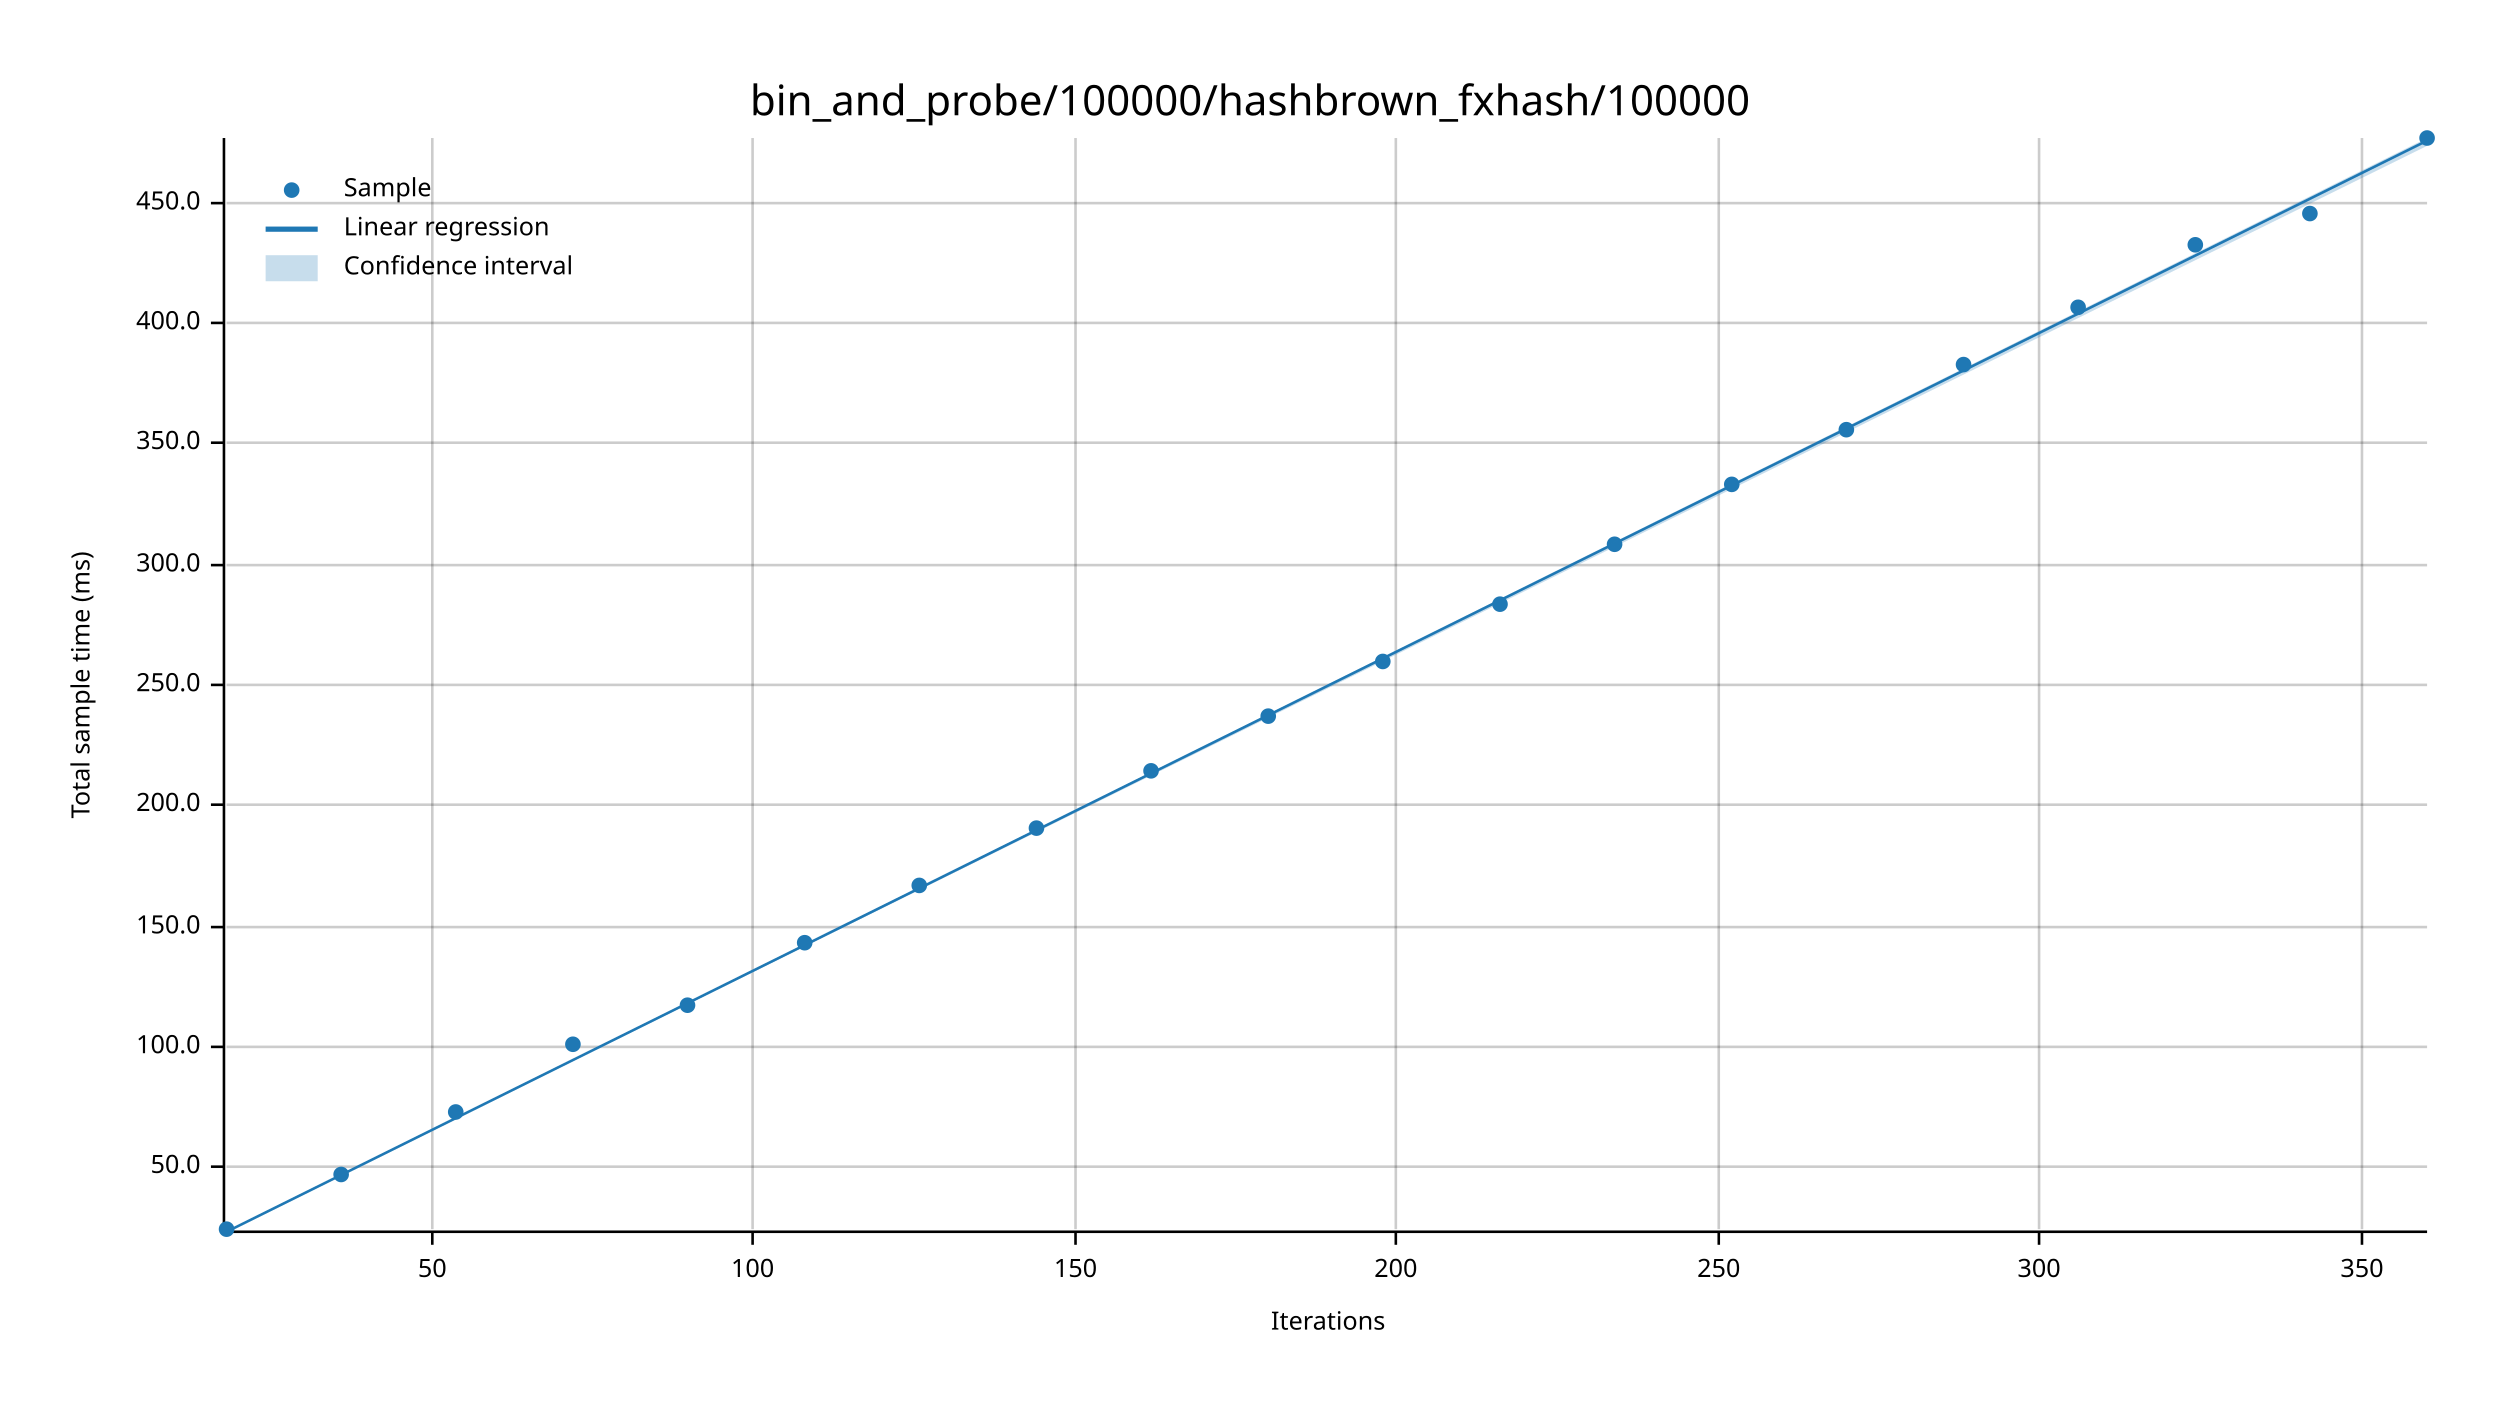
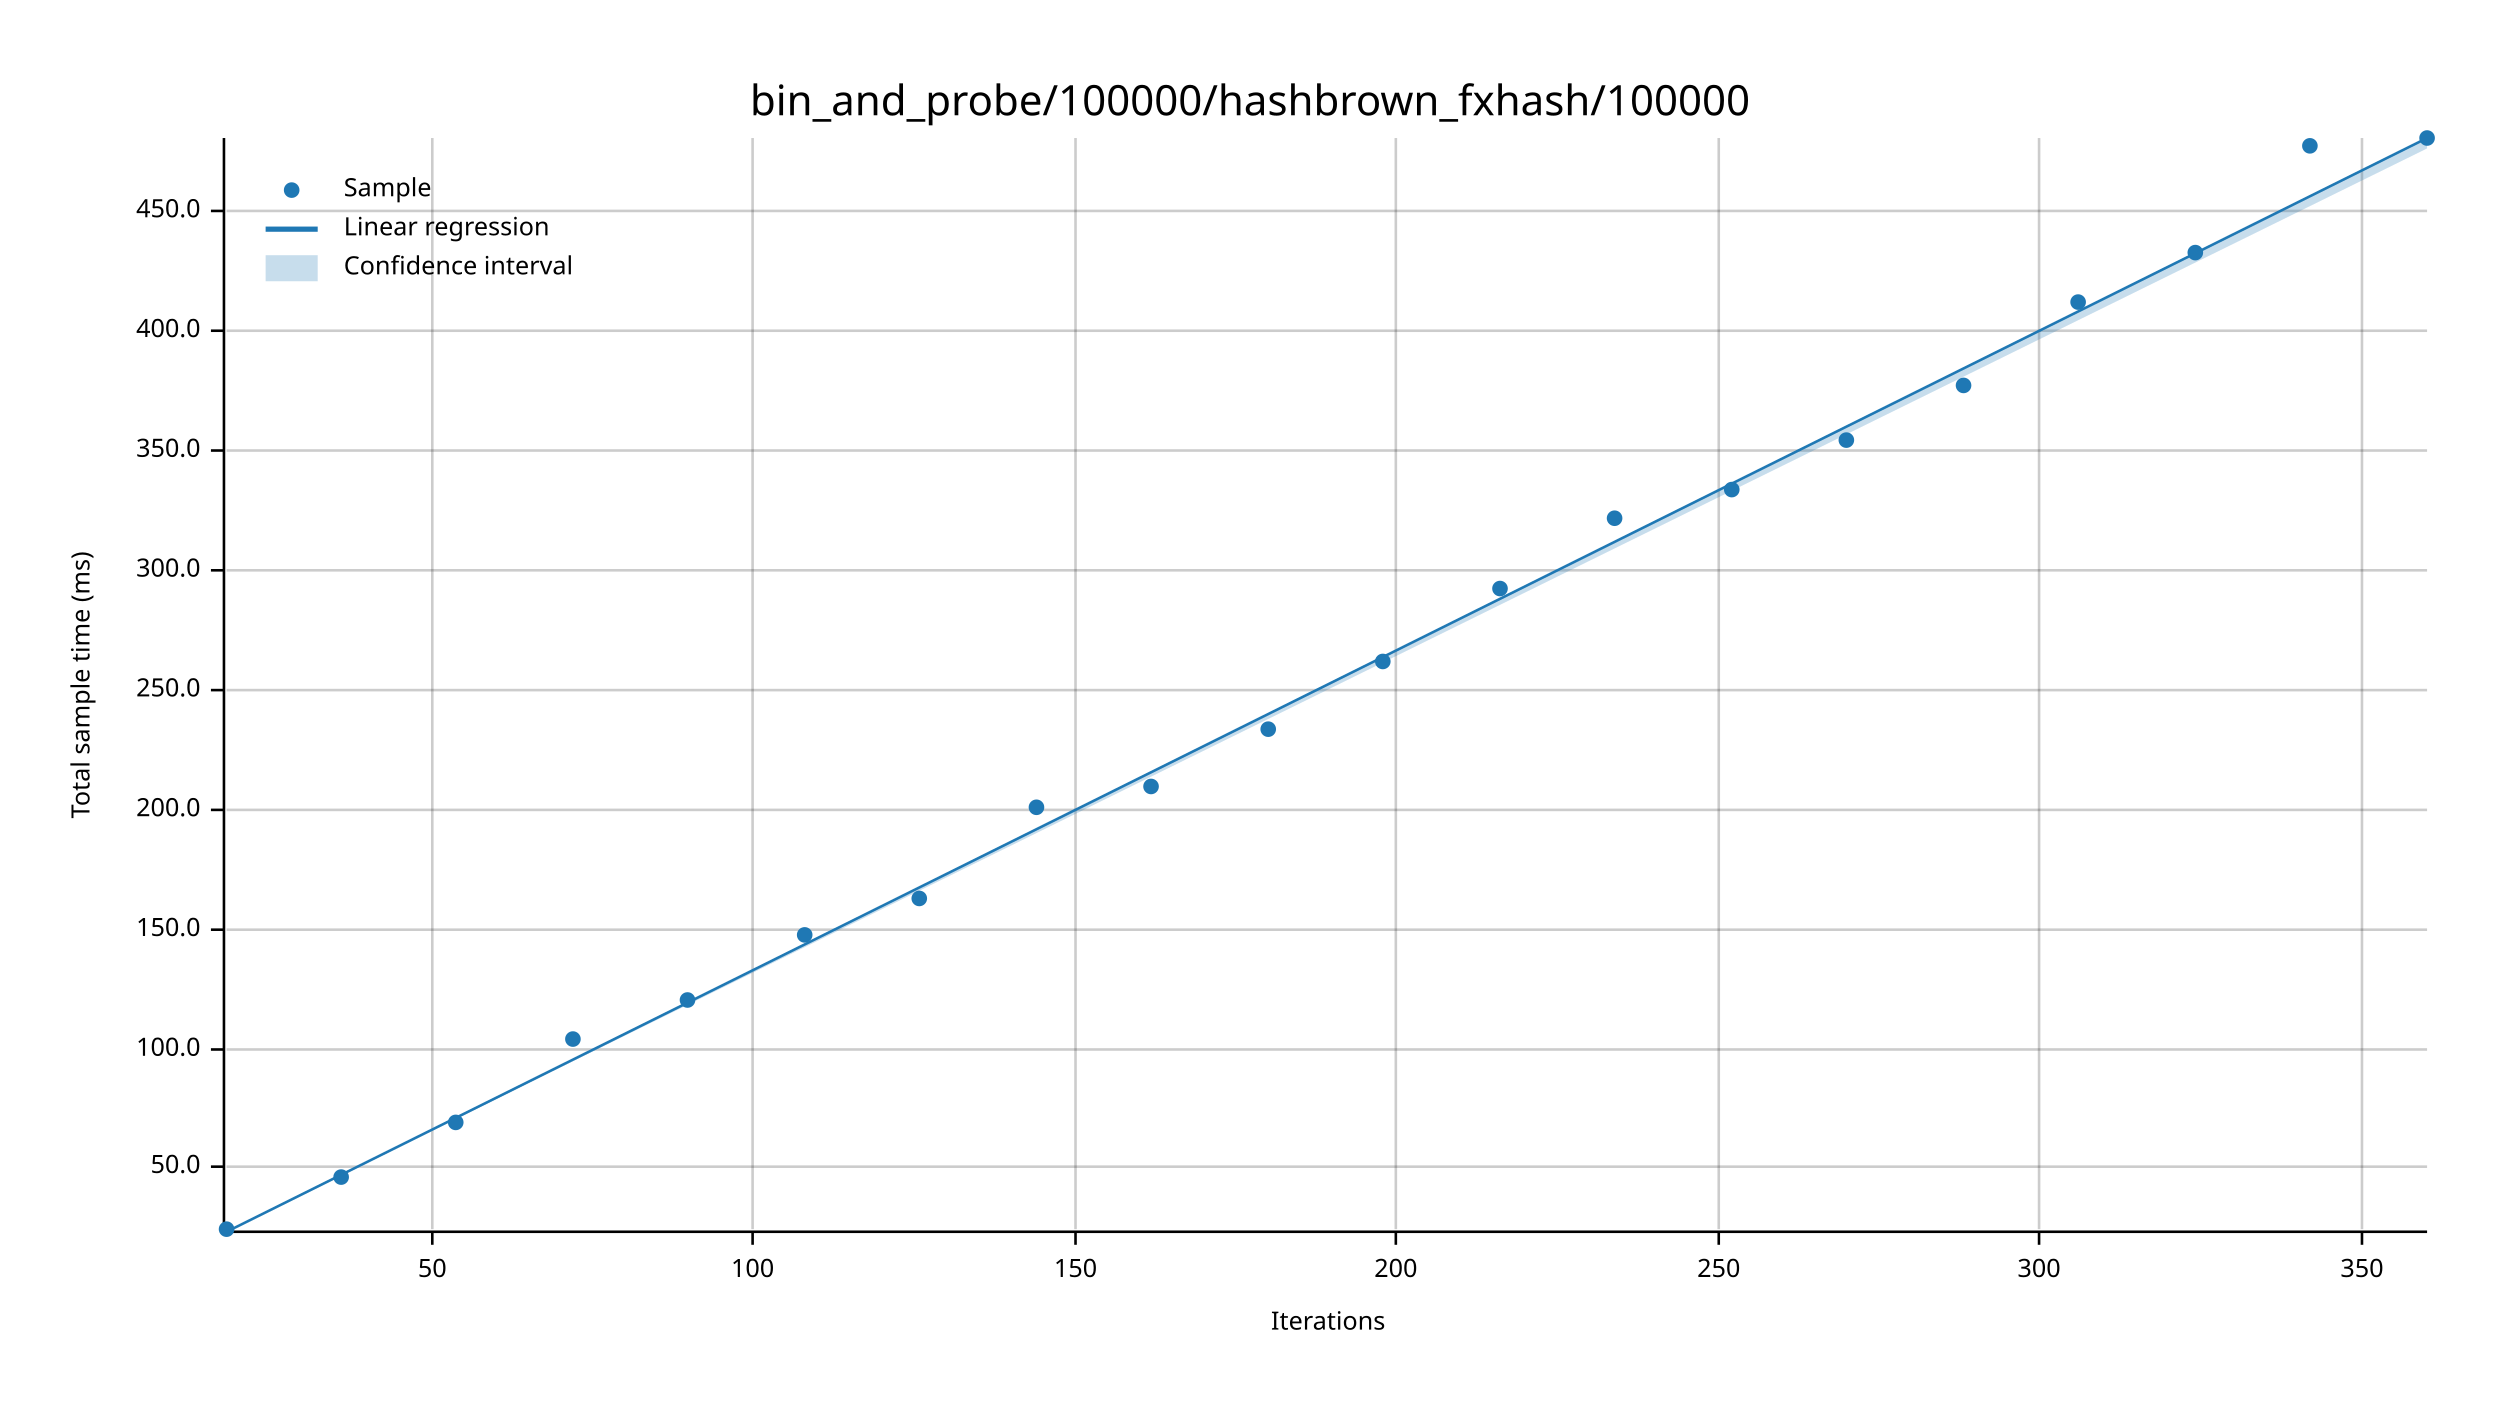
<svg xmlns="http://www.w3.org/2000/svg" width="960" height="540" viewBox="0 0 960 540">
  <text x="480" y="32" dy="0.76em" text-anchor="middle" font-family="sans-serif" font-size="16.129" opacity="1" fill="#000000">
bin_and_probe/100000/hashbrown_fxhash/100000
</text>
  <text x="27" y="263" dy="0.76em" text-anchor="middle" font-family="sans-serif" font-size="9.677" opacity="1" fill="#000000" transform="rotate(270, 27, 263)">
Total sample time (ms)
</text>
  <text x="510" y="513" dy="-0.5ex" text-anchor="middle" font-family="sans-serif" font-size="9.677" opacity="1" fill="#000000">
Iterations
</text>
  <line opacity="0.2" stroke="#000000" stroke-width="1" x1="166" y1="472" x2="166" y2="53" />
  <line opacity="0.2" stroke="#000000" stroke-width="1" x1="289" y1="472" x2="289" y2="53" />
  <line opacity="0.2" stroke="#000000" stroke-width="1" x1="413" y1="472" x2="413" y2="53" />
  <line opacity="0.2" stroke="#000000" stroke-width="1" x1="536" y1="472" x2="536" y2="53" />
  <line opacity="0.2" stroke="#000000" stroke-width="1" x1="660" y1="472" x2="660" y2="53" />
  <line opacity="0.2" stroke="#000000" stroke-width="1" x1="783" y1="472" x2="783" y2="53" />
  <line opacity="0.2" stroke="#000000" stroke-width="1" x1="907" y1="472" x2="907" y2="53" />
  <line opacity="0.2" stroke="#000000" stroke-width="1" x1="87" y1="448" x2="932" y2="448" />
-   <line opacity="0.2" stroke="#000000" stroke-width="1" x1="87" y1="402" x2="932" y2="402" />
-   <line opacity="0.2" stroke="#000000" stroke-width="1" x1="87" y1="356" x2="932" y2="356" />
-   <line opacity="0.2" stroke="#000000" stroke-width="1" x1="87" y1="309" x2="932" y2="309" />
-   <line opacity="0.2" stroke="#000000" stroke-width="1" x1="87" y1="263" x2="932" y2="263" />
-   <line opacity="0.2" stroke="#000000" stroke-width="1" x1="87" y1="217" x2="932" y2="217" />
-   <line opacity="0.2" stroke="#000000" stroke-width="1" x1="87" y1="170" x2="932" y2="170" />
-   <line opacity="0.2" stroke="#000000" stroke-width="1" x1="87" y1="124" x2="932" y2="124" />
-   <line opacity="0.2" stroke="#000000" stroke-width="1" x1="87" y1="78" x2="932" y2="78" />
+   <line opacity="0.2" stroke="#000000" stroke-width="1" x1="87" y1="403" x2="932" y2="403" />
+   <line opacity="0.2" stroke="#000000" stroke-width="1" x1="87" y1="357" x2="932" y2="357" />
+   <line opacity="0.2" stroke="#000000" stroke-width="1" x1="87" y1="311" x2="932" y2="311" />
+   <line opacity="0.2" stroke="#000000" stroke-width="1" x1="87" y1="265" x2="932" y2="265" />
+   <line opacity="0.2" stroke="#000000" stroke-width="1" x1="87" y1="219" x2="932" y2="219" />
+   <line opacity="0.2" stroke="#000000" stroke-width="1" x1="87" y1="173" x2="932" y2="173" />
+   <line opacity="0.2" stroke="#000000" stroke-width="1" x1="87" y1="127" x2="932" y2="127" />
+   <line opacity="0.2" stroke="#000000" stroke-width="1" x1="87" y1="81" x2="932" y2="81" />
  <polyline fill="none" opacity="1" stroke="#000000" stroke-width="1" points="86,53 86,472 " />
  <text x="77" y="448" dy="0.5ex" text-anchor="end" font-family="sans-serif" font-size="9.677" opacity="1" fill="#000000">
50.0
</text>
  <polyline fill="none" opacity="1" stroke="#000000" stroke-width="1" points="81,448 86,448 " />
-   <text x="77" y="402" dy="0.5ex" text-anchor="end" font-family="sans-serif" font-size="9.677" opacity="1" fill="#000000">
+   <text x="77" y="403" dy="0.5ex" text-anchor="end" font-family="sans-serif" font-size="9.677" opacity="1" fill="#000000">
100.0
</text>
-   <polyline fill="none" opacity="1" stroke="#000000" stroke-width="1" points="81,402 86,402 " />
-   <text x="77" y="356" dy="0.5ex" text-anchor="end" font-family="sans-serif" font-size="9.677" opacity="1" fill="#000000">
+   <polyline fill="none" opacity="1" stroke="#000000" stroke-width="1" points="81,403 86,403 " />
+   <text x="77" y="357" dy="0.5ex" text-anchor="end" font-family="sans-serif" font-size="9.677" opacity="1" fill="#000000">
150.0
</text>
-   <polyline fill="none" opacity="1" stroke="#000000" stroke-width="1" points="81,356 86,356 " />
-   <text x="77" y="309" dy="0.5ex" text-anchor="end" font-family="sans-serif" font-size="9.677" opacity="1" fill="#000000">
+   <polyline fill="none" opacity="1" stroke="#000000" stroke-width="1" points="81,357 86,357 " />
+   <text x="77" y="311" dy="0.5ex" text-anchor="end" font-family="sans-serif" font-size="9.677" opacity="1" fill="#000000">
200.0
</text>
-   <polyline fill="none" opacity="1" stroke="#000000" stroke-width="1" points="81,309 86,309 " />
-   <text x="77" y="263" dy="0.5ex" text-anchor="end" font-family="sans-serif" font-size="9.677" opacity="1" fill="#000000">
+   <polyline fill="none" opacity="1" stroke="#000000" stroke-width="1" points="81,311 86,311 " />
+   <text x="77" y="265" dy="0.5ex" text-anchor="end" font-family="sans-serif" font-size="9.677" opacity="1" fill="#000000">
250.0
</text>
-   <polyline fill="none" opacity="1" stroke="#000000" stroke-width="1" points="81,263 86,263 " />
-   <text x="77" y="217" dy="0.5ex" text-anchor="end" font-family="sans-serif" font-size="9.677" opacity="1" fill="#000000">
+   <polyline fill="none" opacity="1" stroke="#000000" stroke-width="1" points="81,265 86,265 " />
+   <text x="77" y="219" dy="0.5ex" text-anchor="end" font-family="sans-serif" font-size="9.677" opacity="1" fill="#000000">
300.0
</text>
-   <polyline fill="none" opacity="1" stroke="#000000" stroke-width="1" points="81,217 86,217 " />
-   <text x="77" y="170" dy="0.5ex" text-anchor="end" font-family="sans-serif" font-size="9.677" opacity="1" fill="#000000">
+   <polyline fill="none" opacity="1" stroke="#000000" stroke-width="1" points="81,219 86,219 " />
+   <text x="77" y="173" dy="0.5ex" text-anchor="end" font-family="sans-serif" font-size="9.677" opacity="1" fill="#000000">
350.0
</text>
-   <polyline fill="none" opacity="1" stroke="#000000" stroke-width="1" points="81,170 86,170 " />
-   <text x="77" y="124" dy="0.5ex" text-anchor="end" font-family="sans-serif" font-size="9.677" opacity="1" fill="#000000">
+   <polyline fill="none" opacity="1" stroke="#000000" stroke-width="1" points="81,173 86,173 " />
+   <text x="77" y="127" dy="0.5ex" text-anchor="end" font-family="sans-serif" font-size="9.677" opacity="1" fill="#000000">
400.0
</text>
-   <polyline fill="none" opacity="1" stroke="#000000" stroke-width="1" points="81,124 86,124 " />
-   <text x="77" y="78" dy="0.5ex" text-anchor="end" font-family="sans-serif" font-size="9.677" opacity="1" fill="#000000">
+   <polyline fill="none" opacity="1" stroke="#000000" stroke-width="1" points="81,127 86,127 " />
+   <text x="77" y="81" dy="0.5ex" text-anchor="end" font-family="sans-serif" font-size="9.677" opacity="1" fill="#000000">
450.0
</text>
-   <polyline fill="none" opacity="1" stroke="#000000" stroke-width="1" points="81,78 86,78 " />
+   <polyline fill="none" opacity="1" stroke="#000000" stroke-width="1" points="81,81 86,81 " />
  <polyline fill="none" opacity="1" stroke="#000000" stroke-width="1" points="87,473 932,473 " />
  <text x="166" y="483" dy="0.76em" text-anchor="middle" font-family="sans-serif" font-size="9.677" opacity="1" fill="#000000">
50
</text>
  <polyline fill="none" opacity="1" stroke="#000000" stroke-width="1" points="166,473 166,478 " />
  <text x="289" y="483" dy="0.76em" text-anchor="middle" font-family="sans-serif" font-size="9.677" opacity="1" fill="#000000">
100
</text>
  <polyline fill="none" opacity="1" stroke="#000000" stroke-width="1" points="289,473 289,478 " />
  <text x="413" y="483" dy="0.76em" text-anchor="middle" font-family="sans-serif" font-size="9.677" opacity="1" fill="#000000">
150
</text>
  <polyline fill="none" opacity="1" stroke="#000000" stroke-width="1" points="413,473 413,478 " />
  <text x="536" y="483" dy="0.76em" text-anchor="middle" font-family="sans-serif" font-size="9.677" opacity="1" fill="#000000">
200
</text>
  <polyline fill="none" opacity="1" stroke="#000000" stroke-width="1" points="536,473 536,478 " />
  <text x="660" y="483" dy="0.76em" text-anchor="middle" font-family="sans-serif" font-size="9.677" opacity="1" fill="#000000">
250
</text>
  <polyline fill="none" opacity="1" stroke="#000000" stroke-width="1" points="660,473 660,478 " />
  <text x="783" y="483" dy="0.76em" text-anchor="middle" font-family="sans-serif" font-size="9.677" opacity="1" fill="#000000">
300
</text>
  <polyline fill="none" opacity="1" stroke="#000000" stroke-width="1" points="783,473 783,478 " />
  <text x="907" y="483" dy="0.76em" text-anchor="middle" font-family="sans-serif" font-size="9.677" opacity="1" fill="#000000">
350
</text>
  <polyline fill="none" opacity="1" stroke="#000000" stroke-width="1" points="907,473 907,478 " />
  <circle cx="87" cy="472" r="3" opacity="1" fill="#1F78B4" stroke="none" stroke-width="1" />
-   <circle cx="131" cy="451" r="3" opacity="1" fill="#1F78B4" stroke="none" stroke-width="1" />
-   <circle cx="175" cy="427" r="3" opacity="1" fill="#1F78B4" stroke="none" stroke-width="1" />
-   <circle cx="220" cy="401" r="3" opacity="1" fill="#1F78B4" stroke="none" stroke-width="1" />
-   <circle cx="264" cy="386" r="3" opacity="1" fill="#1F78B4" stroke="none" stroke-width="1" />
-   <circle cx="309" cy="362" r="3" opacity="1" fill="#1F78B4" stroke="none" stroke-width="1" />
-   <circle cx="353" cy="340" r="3" opacity="1" fill="#1F78B4" stroke="none" stroke-width="1" />
-   <circle cx="398" cy="318" r="3" opacity="1" fill="#1F78B4" stroke="none" stroke-width="1" />
-   <circle cx="442" cy="296" r="3" opacity="1" fill="#1F78B4" stroke="none" stroke-width="1" />
-   <circle cx="487" cy="275" r="3" opacity="1" fill="#1F78B4" stroke="none" stroke-width="1" />
+   <circle cx="131" cy="452" r="3" opacity="1" fill="#1F78B4" stroke="none" stroke-width="1" />
+   <circle cx="175" cy="431" r="3" opacity="1" fill="#1F78B4" stroke="none" stroke-width="1" />
+   <circle cx="220" cy="399" r="3" opacity="1" fill="#1F78B4" stroke="none" stroke-width="1" />
+   <circle cx="264" cy="384" r="3" opacity="1" fill="#1F78B4" stroke="none" stroke-width="1" />
+   <circle cx="309" cy="359" r="3" opacity="1" fill="#1F78B4" stroke="none" stroke-width="1" />
+   <circle cx="353" cy="345" r="3" opacity="1" fill="#1F78B4" stroke="none" stroke-width="1" />
+   <circle cx="398" cy="310" r="3" opacity="1" fill="#1F78B4" stroke="none" stroke-width="1" />
+   <circle cx="442" cy="302" r="3" opacity="1" fill="#1F78B4" stroke="none" stroke-width="1" />
+   <circle cx="487" cy="280" r="3" opacity="1" fill="#1F78B4" stroke="none" stroke-width="1" />
  <circle cx="531" cy="254" r="3" opacity="1" fill="#1F78B4" stroke="none" stroke-width="1" />
-   <circle cx="576" cy="232" r="3" opacity="1" fill="#1F78B4" stroke="none" stroke-width="1" />
-   <circle cx="620" cy="209" r="3" opacity="1" fill="#1F78B4" stroke="none" stroke-width="1" />
-   <circle cx="665" cy="186" r="3" opacity="1" fill="#1F78B4" stroke="none" stroke-width="1" />
-   <circle cx="709" cy="165" r="3" opacity="1" fill="#1F78B4" stroke="none" stroke-width="1" />
-   <circle cx="754" cy="140" r="3" opacity="1" fill="#1F78B4" stroke="none" stroke-width="1" />
-   <circle cx="798" cy="118" r="3" opacity="1" fill="#1F78B4" stroke="none" stroke-width="1" />
-   <circle cx="843" cy="94" r="3" opacity="1" fill="#1F78B4" stroke="none" stroke-width="1" />
-   <circle cx="887" cy="82" r="3" opacity="1" fill="#1F78B4" stroke="none" stroke-width="1" />
+   <circle cx="576" cy="226" r="3" opacity="1" fill="#1F78B4" stroke="none" stroke-width="1" />
+   <circle cx="620" cy="199" r="3" opacity="1" fill="#1F78B4" stroke="none" stroke-width="1" />
+   <circle cx="665" cy="188" r="3" opacity="1" fill="#1F78B4" stroke="none" stroke-width="1" />
+   <circle cx="709" cy="169" r="3" opacity="1" fill="#1F78B4" stroke="none" stroke-width="1" />
+   <circle cx="754" cy="148" r="3" opacity="1" fill="#1F78B4" stroke="none" stroke-width="1" />
+   <circle cx="798" cy="116" r="3" opacity="1" fill="#1F78B4" stroke="none" stroke-width="1" />
+   <circle cx="843" cy="97" r="3" opacity="1" fill="#1F78B4" stroke="none" stroke-width="1" />
+   <circle cx="887" cy="56" r="3" opacity="1" fill="#1F78B4" stroke="none" stroke-width="1" />
  <circle cx="932" cy="53" r="3" opacity="1" fill="#1F78B4" stroke="none" stroke-width="1" />
-   <polyline fill="none" opacity="1" stroke="#1F78B4" stroke-width="1" points="87,473 932,54 " />
-   <polygon opacity="0.25" fill="#1F78B4" points="87,473 932,56 932,53 " />
+   <polyline fill="none" opacity="1" stroke="#1F78B4" stroke-width="1" points="87,473 932,53 " />
+   <polygon opacity="0.25" fill="#1F78B4" points="87,473 932,57 932,53 " />
  <text x="132" y="68" dy="0.76em" text-anchor="start" font-family="sans-serif" font-size="9.677" opacity="1" fill="#000000">
Sample
</text>
  <text x="132" y="83" dy="0.76em" text-anchor="start" font-family="sans-serif" font-size="9.677" opacity="1" fill="#000000">
Linear regression
</text>
  <text x="132" y="98" dy="0.76em" text-anchor="start" font-family="sans-serif" font-size="9.677" opacity="1" fill="#000000">
Confidence interval
</text>
  <circle cx="112" cy="73" r="3" opacity="1" fill="#1F78B4" stroke="none" stroke-width="1" />
  <polyline fill="none" opacity="1" stroke="#1F78B4" stroke-width="2" points="102,88 122,88 " />
  <rect x="102" y="98" width="20" height="10" opacity="0.25" fill="#1F78B4" stroke="none" />
</svg>
